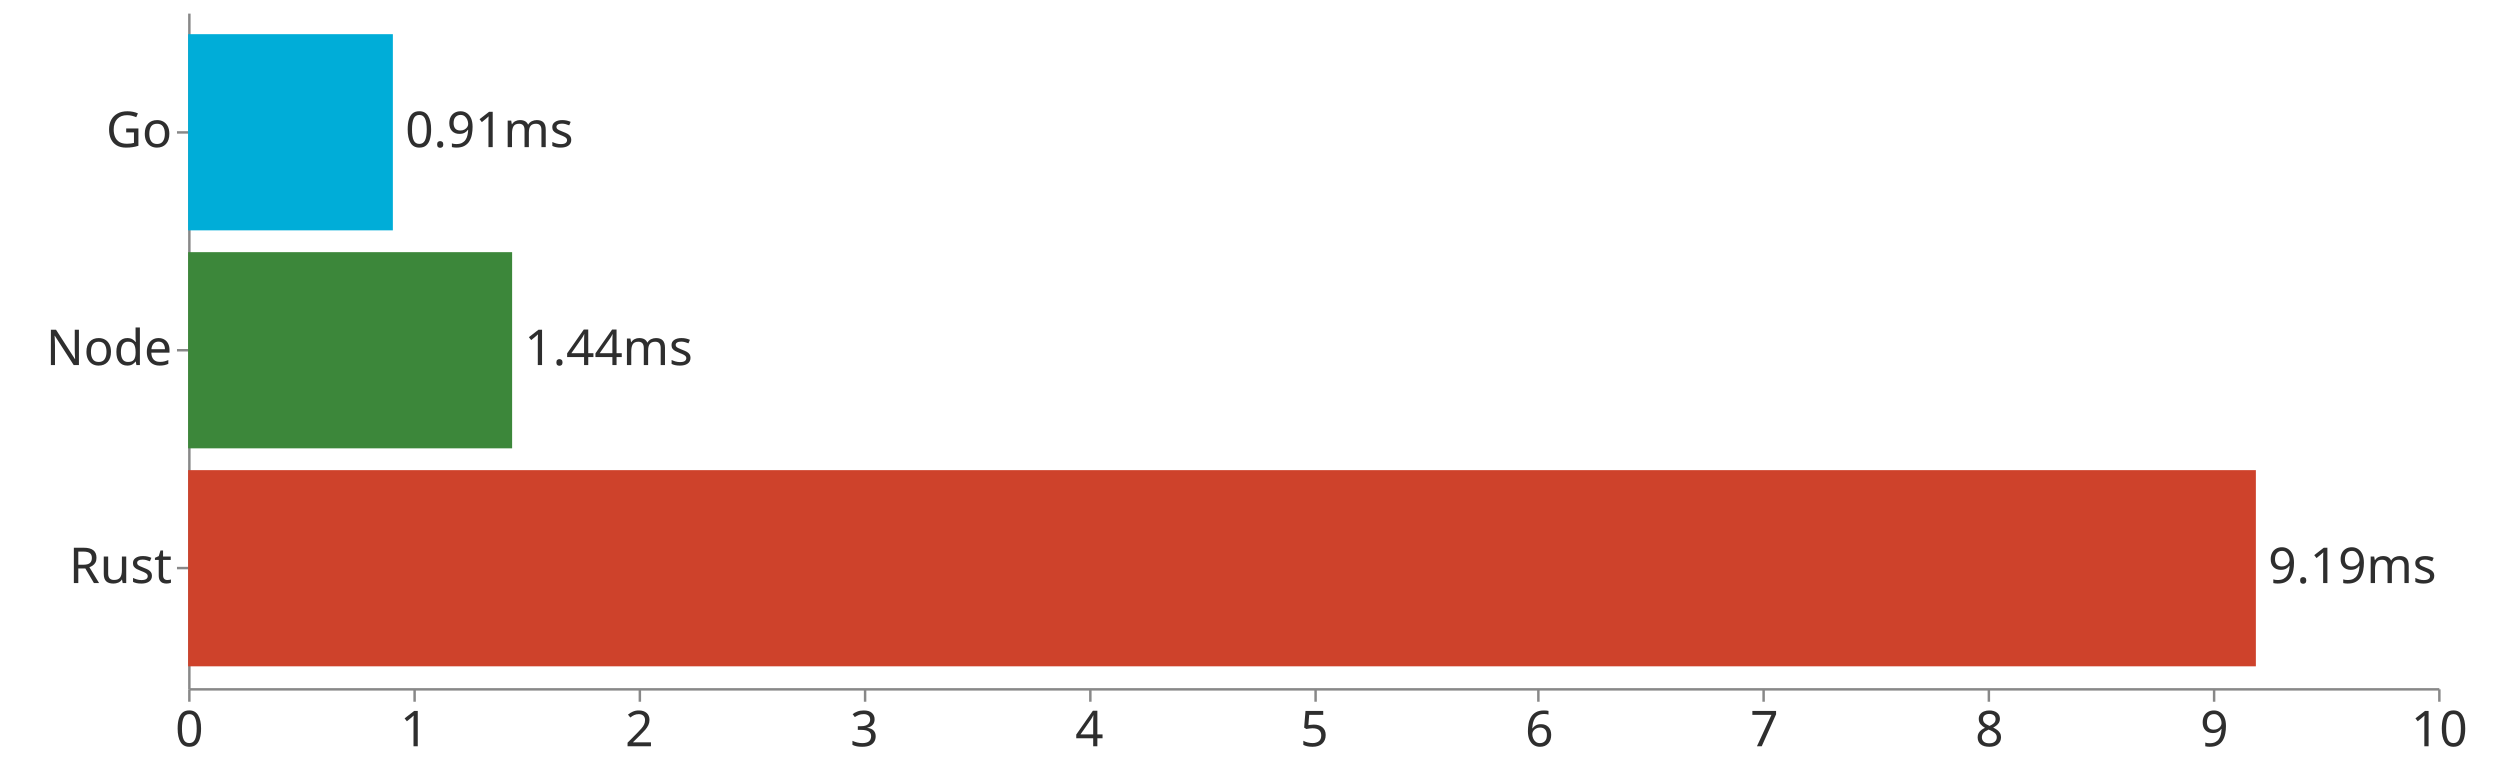
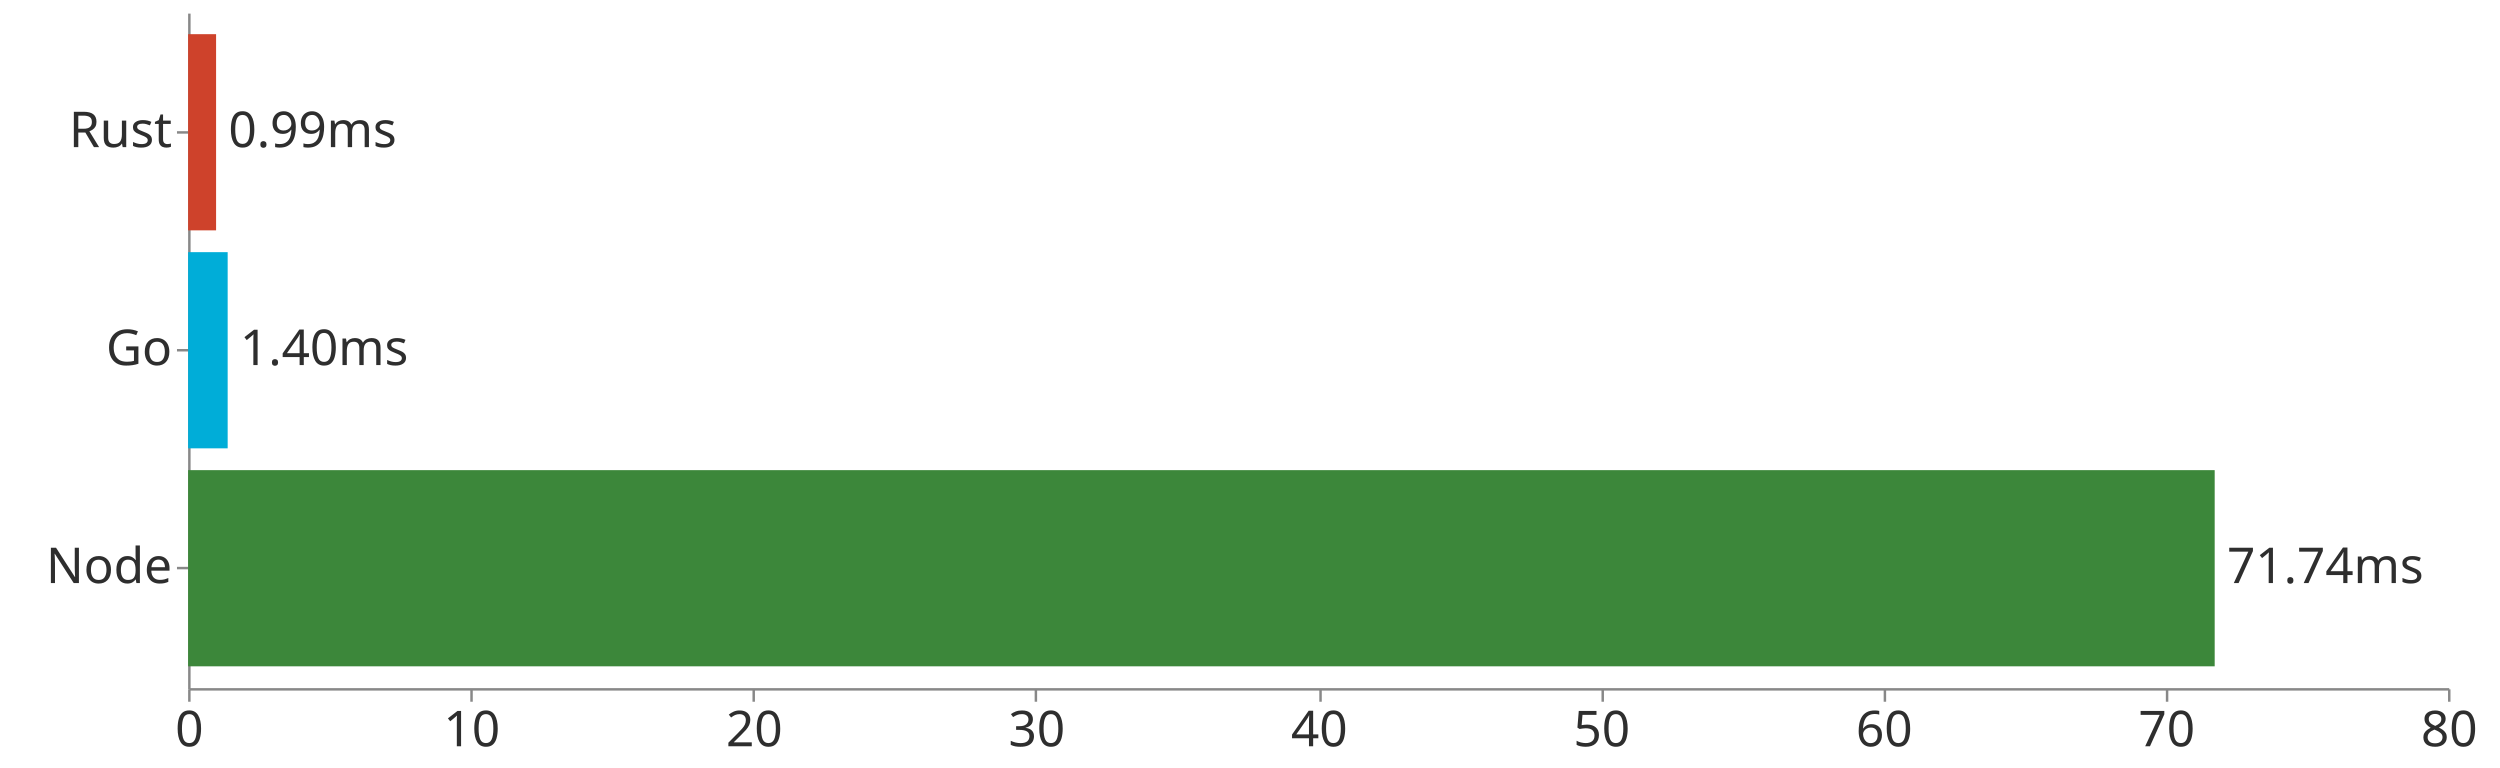
<svg xmlns="http://www.w3.org/2000/svg" version="1.1" class="marks" width="1010" height="310" viewBox="0 0 1010 310">
  <g fill="none" stroke-miterlimit="10" transform="translate(76,5)">
    <g class="mark-group role-frame root" role="graphics-object" aria-roledescription="group mark container">
      <g transform="translate(0,0)">
-         <path class="background" aria-hidden="true" d="M0,0h909v273h-909Z" />
+         <path class="background" aria-hidden="true" d="M0,0h913v273h-913Z" />
        <g>
-           <g class="mark-group role-axis" role="graphics-symbol" aria-roledescription="axis" aria-label="X-axis for a linear scale with values from 0 to 10">
+           <g class="mark-group role-axis" role="graphics-symbol" aria-roledescription="axis" aria-label="X-axis for a linear scale with values from 0 to 80">
            <g transform="translate(0.5,273.5)">
              <path class="background" aria-hidden="true" d="M0,0h0v0h0Z" pointer-events="none" />
              <g>
                <g class="mark-rule role-axis-tick" pointer-events="none">
                  <line transform="translate(0,0)" x2="0" y2="5" stroke="#888" stroke-width="1" opacity="1" />
-                   <line transform="translate(91,0)" x2="0" y2="5" stroke="#888" stroke-width="1" opacity="1" />
-                   <line transform="translate(182,0)" x2="0" y2="5" stroke="#888" stroke-width="1" opacity="1" />
-                   <line transform="translate(273,0)" x2="0" y2="5" stroke="#888" stroke-width="1" opacity="1" />
-                   <line transform="translate(364,0)" x2="0" y2="5" stroke="#888" stroke-width="1" opacity="1" />
-                   <line transform="translate(455,0)" x2="0" y2="5" stroke="#888" stroke-width="1" opacity="1" />
-                   <line transform="translate(545,0)" x2="0" y2="5" stroke="#888" stroke-width="1" opacity="1" />
-                   <line transform="translate(636,0)" x2="0" y2="5" stroke="#888" stroke-width="1" opacity="1" />
-                   <line transform="translate(727,0)" x2="0" y2="5" stroke="#888" stroke-width="1" opacity="1" />
-                   <line transform="translate(818,0)" x2="0" y2="5" stroke="#888" stroke-width="1" opacity="1" />
-                   <line transform="translate(909,0)" x2="0" y2="5" stroke="#888" stroke-width="1" opacity="1" />
+                   <line transform="translate(114,0)" x2="0" y2="5" stroke="#888" stroke-width="1" opacity="1" />
+                   <line transform="translate(228,0)" x2="0" y2="5" stroke="#888" stroke-width="1" opacity="1" />
+                   <line transform="translate(342,0)" x2="0" y2="5" stroke="#888" stroke-width="1" opacity="1" />
+                   <line transform="translate(457,0)" x2="0" y2="5" stroke="#888" stroke-width="1" opacity="1" />
+                   <line transform="translate(571,0)" x2="0" y2="5" stroke="#888" stroke-width="1" opacity="1" />
+                   <line transform="translate(685,0)" x2="0" y2="5" stroke="#888" stroke-width="1" opacity="1" />
+                   <line transform="translate(799,0)" x2="0" y2="5" stroke="#888" stroke-width="1" opacity="1" />
+                   <line transform="translate(913,0)" x2="0" y2="5" stroke="#888" stroke-width="1" opacity="1" />
                </g>
                <g class="mark-text role-axis-label" pointer-events="none">
                  <text text-anchor="middle" transform="translate(0,23)" font-family="sans-serif" font-size="20px" fill="#2e2e2e" opacity="1">0</text>
-                   <text text-anchor="middle" transform="translate(90.9,23)" font-family="sans-serif" font-size="20px" fill="#2e2e2e" opacity="1">1</text>
-                   <text text-anchor="middle" transform="translate(181.8,23)" font-family="sans-serif" font-size="20px" fill="#2e2e2e" opacity="1">2</text>
-                   <text text-anchor="middle" transform="translate(272.7,23)" font-family="sans-serif" font-size="20px" fill="#2e2e2e" opacity="1">3</text>
-                   <text text-anchor="middle" transform="translate(363.6,23)" font-family="sans-serif" font-size="20px" fill="#2e2e2e" opacity="1">4</text>
-                   <text text-anchor="middle" transform="translate(454.5,23)" font-family="sans-serif" font-size="20px" fill="#2e2e2e" opacity="1">5</text>
-                   <text text-anchor="middle" transform="translate(545.4,23)" font-family="sans-serif" font-size="20px" fill="#2e2e2e" opacity="1">6</text>
-                   <text text-anchor="middle" transform="translate(636.3,23)" font-family="sans-serif" font-size="20px" fill="#2e2e2e" opacity="1">7</text>
-                   <text text-anchor="middle" transform="translate(727.2,23)" font-family="sans-serif" font-size="20px" fill="#2e2e2e" opacity="1">8</text>
-                   <text text-anchor="middle" transform="translate(818.1,23)" font-family="sans-serif" font-size="20px" fill="#2e2e2e" opacity="1">9</text>
-                   <text text-anchor="middle" transform="translate(909,23)" font-family="sans-serif" font-size="20px" fill="#2e2e2e" opacity="1">10</text>
+                   <text text-anchor="middle" transform="translate(114.125,23)" font-family="sans-serif" font-size="20px" fill="#2e2e2e" opacity="1">10</text>
+                   <text text-anchor="middle" transform="translate(228.25,23)" font-family="sans-serif" font-size="20px" fill="#2e2e2e" opacity="1">20</text>
+                   <text text-anchor="middle" transform="translate(342.375,23)" font-family="sans-serif" font-size="20px" fill="#2e2e2e" opacity="1">30</text>
+                   <text text-anchor="middle" transform="translate(456.5,23)" font-family="sans-serif" font-size="20px" fill="#2e2e2e" opacity="1">40</text>
+                   <text text-anchor="middle" transform="translate(570.625,23)" font-family="sans-serif" font-size="20px" fill="#2e2e2e" opacity="1">50</text>
+                   <text text-anchor="middle" transform="translate(684.75,23)" font-family="sans-serif" font-size="20px" fill="#2e2e2e" opacity="1">60</text>
+                   <text text-anchor="middle" transform="translate(798.875,23)" font-family="sans-serif" font-size="20px" fill="#2e2e2e" opacity="1">70</text>
+                   <text text-anchor="middle" transform="translate(913,23)" font-family="sans-serif" font-size="20px" fill="#2e2e2e" opacity="1">80</text>
                </g>
                <g class="mark-rule role-axis-domain" pointer-events="none">
-                   <line transform="translate(0,0)" x2="909" y2="0" stroke="#888" stroke-width="1" opacity="1" />
+                   <line transform="translate(0,0)" x2="913" y2="0" stroke="#888" stroke-width="1" opacity="1" />
                </g>
              </g>
              <path class="foreground" aria-hidden="true" d="" pointer-events="none" display="none" />
            </g>
          </g>
-           <g class="mark-group role-axis" role="graphics-symbol" aria-roledescription="axis" aria-label="Y-axis for a discrete scale with 3 values: Go, Node, Rust">
+           <g class="mark-group role-axis" role="graphics-symbol" aria-roledescription="axis" aria-label="Y-axis for a discrete scale with 3 values: Rust, Go, Node">
            <g transform="translate(0.5,0.5)">
              <path class="background" aria-hidden="true" d="M0,0h0v0h0Z" pointer-events="none" />
              <g>
                <g class="mark-rule role-axis-tick" pointer-events="none">
                  <line transform="translate(0,48)" x2="-5" y2="0" stroke="#888" stroke-width="1" opacity="1" />
                  <line transform="translate(0,136)" x2="-5" y2="0" stroke="#888" stroke-width="1" opacity="1" />
                  <line transform="translate(0,224)" x2="-5" y2="0" stroke="#888" stroke-width="1" opacity="1" />
                </g>
                <g class="mark-text role-axis-label" pointer-events="none">
-                   <text text-anchor="end" transform="translate(-7,53.93548)" font-family="sans-serif" font-size="20px" fill="#2e2e2e" opacity="1">Go</text>
-                   <text text-anchor="end" transform="translate(-7,142)" font-family="sans-serif" font-size="20px" fill="#2e2e2e" opacity="1">Node</text>
-                   <text text-anchor="end" transform="translate(-7,230.0645)" font-family="sans-serif" font-size="20px" fill="#2e2e2e" opacity="1">Rust</text>
+                   <text text-anchor="end" transform="translate(-7,53.93548)" font-family="sans-serif" font-size="20px" fill="#2e2e2e" opacity="1">Rust</text>
+                   <text text-anchor="end" transform="translate(-7,142)" font-family="sans-serif" font-size="20px" fill="#2e2e2e" opacity="1">Go</text>
+                   <text text-anchor="end" transform="translate(-7,230.0645)" font-family="sans-serif" font-size="20px" fill="#2e2e2e" opacity="1">Node</text>
                </g>
                <g class="mark-rule role-axis-domain" pointer-events="none">
                  <line transform="translate(0,0)" x2="0" y2="273" stroke="#888" stroke-width="1" opacity="1" />
                </g>
              </g>
              <path class="foreground" aria-hidden="true" d="" pointer-events="none" display="none" />
            </g>
          </g>
          <g class="mark-rect role-mark" role="graphics-symbol" aria-roledescription="rect mark container">
-             <path d="M0,184.935h835.371v79.258h-835.371Z" fill="#CE422B" />
-             <path d="M0,8.806h82.719v79.258h-82.719Z" fill="#00ADD8" />
-             <path d="M0,96.871h130.896v79.258h-130.896Z" fill="#3c873a" />
+             <path d="M0,8.806h11.298v79.258h-11.298Z" fill="#CE422B" />
+             <path d="M0,96.871h15.977v79.258h-15.977Z" fill="#00ADD8" />
+             <path d="M0,184.935h818.733v79.258h-818.733Z" fill="#3c873a" />
          </g>
          <g class="mark-text role-mark" role="graphics-object" aria-roledescription="text mark container">
-             <text text-anchor="start" transform="translate(840.371,230.5645)" font-family="sans-serif" font-size="20px" fill="#2e2e2e">9.19ms</text>
-             <text text-anchor="start" transform="translate(87.719,54.43548)" font-family="sans-serif" font-size="20px" fill="#2e2e2e">0.91ms</text>
-             <text text-anchor="start" transform="translate(135.896,142.5)" font-family="sans-serif" font-size="20px" fill="#2e2e2e">1.44ms</text>
+             <text text-anchor="start" transform="translate(16.29838,54.43548)" font-family="sans-serif" font-size="20px" fill="#2e2e2e">0.99ms</text>
+             <text text-anchor="start" transform="translate(20.9775,142.5)" font-family="sans-serif" font-size="20px" fill="#2e2e2e">1.40ms</text>
+             <text text-anchor="start" transform="translate(823.7327,230.5645)" font-family="sans-serif" font-size="20px" fill="#2e2e2e">71.74ms</text>
          </g>
        </g>
        <path class="foreground" aria-hidden="true" d="" display="none" />
      </g>
    </g>
  </g>
</svg>
